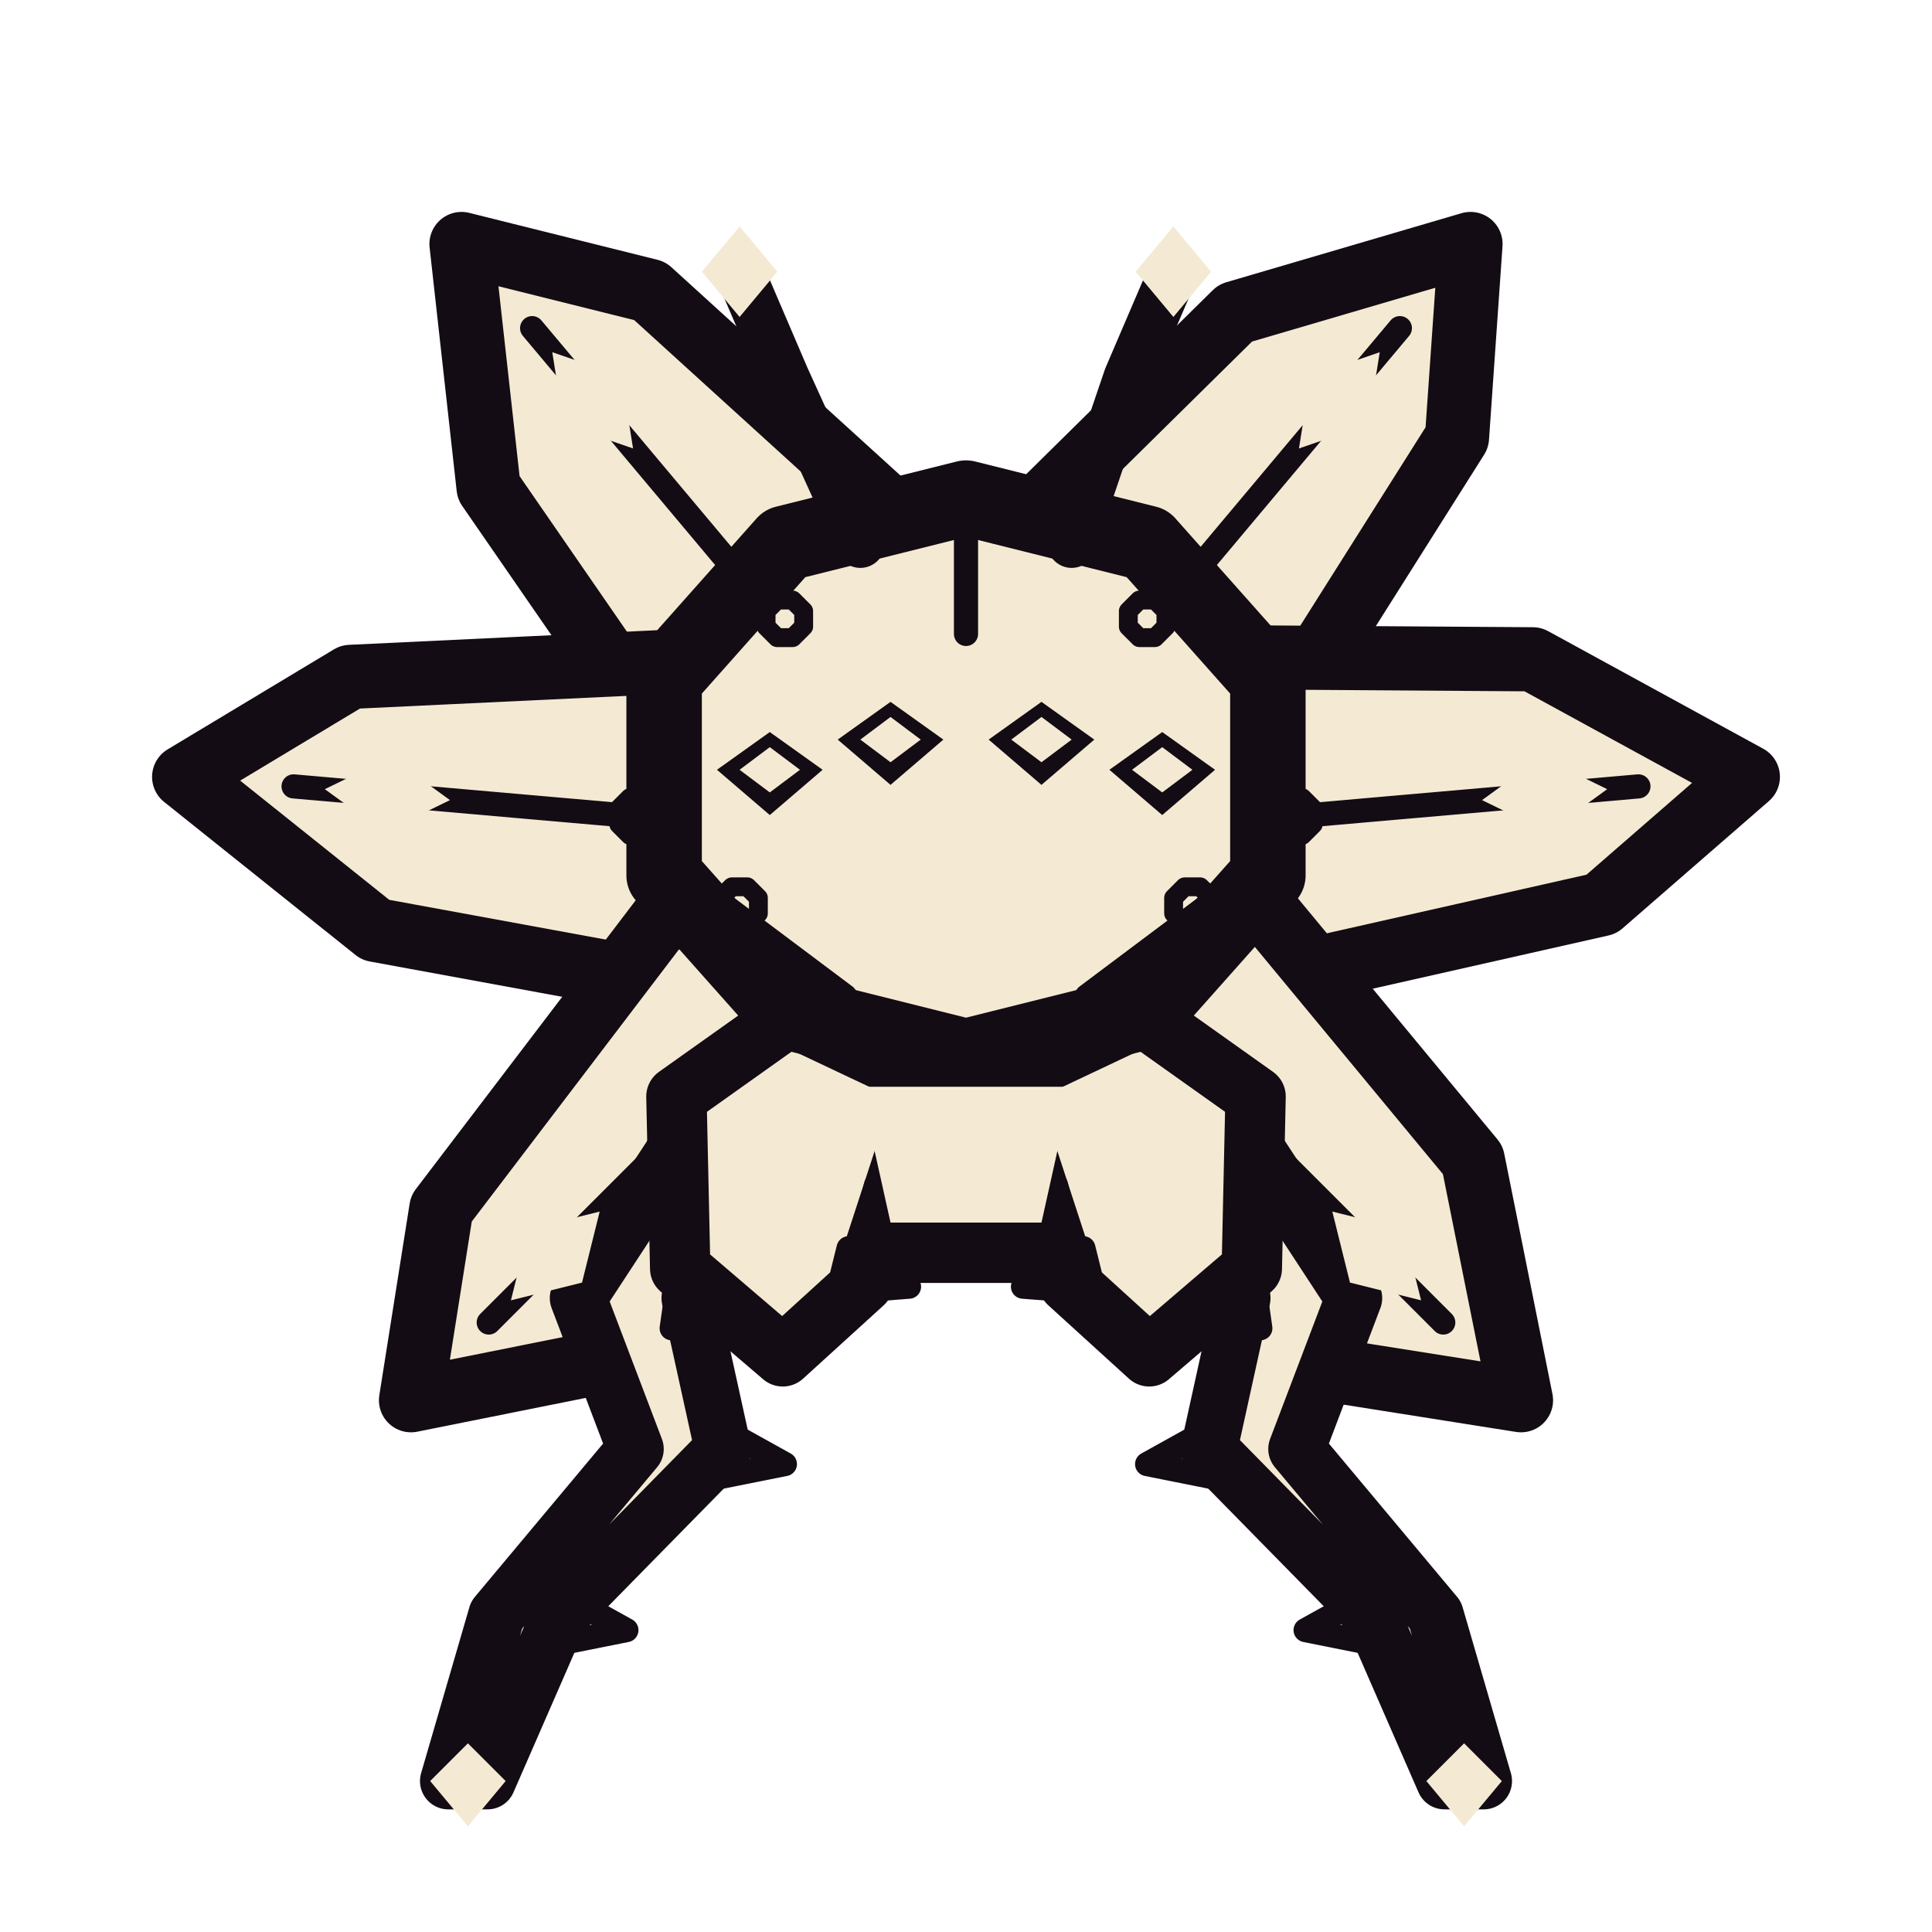
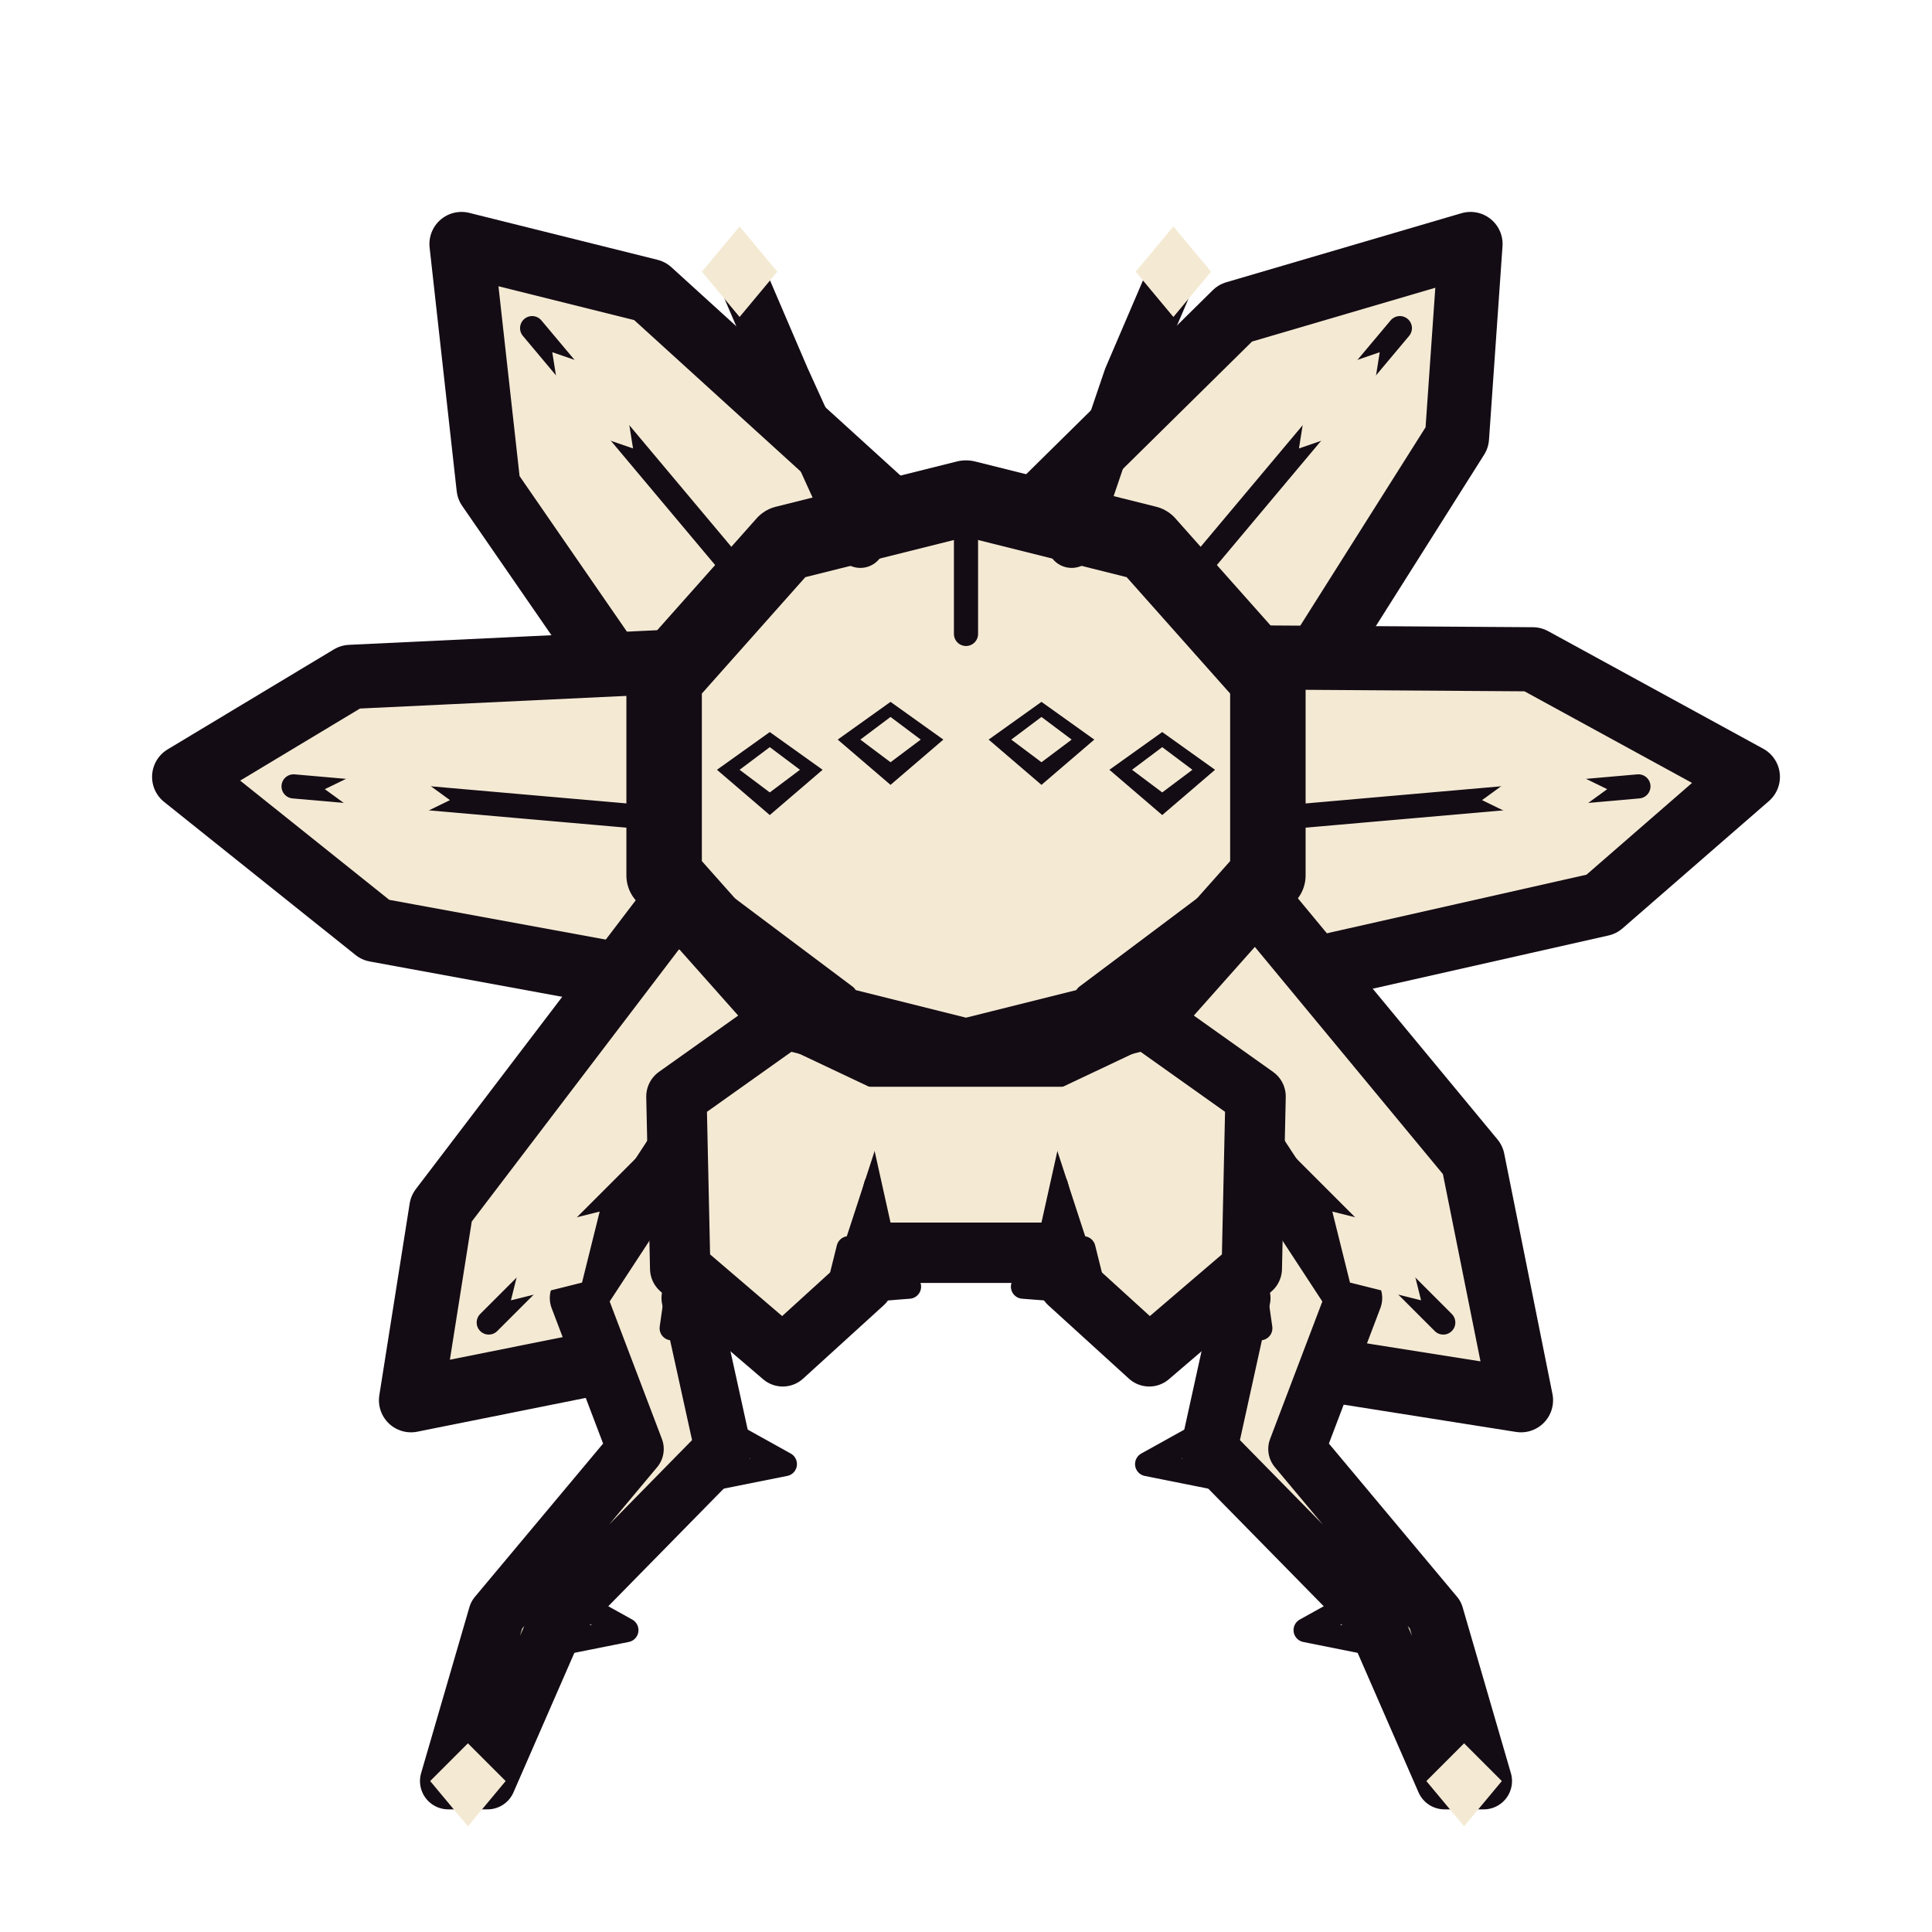
<svg xmlns="http://www.w3.org/2000/svg" viewBox="0 0 256 256" width="256" height="256">
  <defs>
    <filter id="blur" filterUnits="userSpaceOnUse" x="-64" y="-64" width="384" height="384">
      <feGaussianBlur stdDeviation="5" />
    </filter>
  </defs>
  <g transform="translate(128 128) scale(1 1) translate(-128 -128)">
    <g id="glow-back" />
    <g id="body">
      <g class="part" data-part="petal0">
        <g class="base">
          <polygon points="134.43,104.34 130.96,73.75 163.68,41.48 194.85,32.33 193.06,57.98 167.28,98.8" fill="#F4EAD4" />
-           <polygon points="158.57,79.57 157.11,81.03 155.04,81.03 153.58,79.57 153.58,77.51 155.04,76.04 157.11,76.04 158.57,77.51" fill="#F4EAD4" />
        </g>
        <g class="shadow">
          <polygon points="134.43,104.34 130.96,73.75 163.68,41.48 194.85,32.33 151.98,77.82" fill="#F4EAD4" />
-           <polygon points="156.08,78.54 158.78,78.54 157.75,80.48 155.59,81.24" fill="#F4EAD4" />
        </g>
        <g class="highlight">
          <polygon points="167.28,98.8 193.06,57.98 188.97,57.26 165.3,94.43" fill="#F4EAD4" />
-           <polygon points="154.51,78 155.64,76.87 156.56,77.86 155.27,78.67" fill="#F4EAD4" />
        </g>
        <g class="ink">
          <polygon points="134.43,104.34 130.96,73.75 163.68,41.48 194.85,32.33 193.06,57.98 167.28,98.8" fill="none" stroke="#140C14" stroke-width="8.5" stroke-linejoin="round" />
          <polyline points="142.71,94.47 185.49,43.48" fill="none" stroke="#140C14" stroke-width="3.2" stroke-linejoin="round" stroke-linecap="round" />
-           <polygon points="158.57,79.57 157.11,81.03 155.04,81.03 153.58,79.57 153.58,77.51 155.04,76.04 157.11,76.04 158.57,77.51" fill="none" stroke="#140C14" stroke-width="2.5" stroke-linejoin="round" />
        </g>
      </g>
      <g class="part" data-part="petal1">
        <g class="base">
          <polygon points="121.57,104.34 90.85,102.45 64.74,64.62 61.15,32.33 86.1,38.55 121.82,71.03" fill="#F4EAD4" />
-           <polygon points="102.42,79.57 100.96,81.03 98.89,81.03 97.43,79.57 97.43,77.51 98.89,76.04 100.96,76.04 102.42,77.51" fill="#F4EAD4" />
        </g>
        <g class="shadow">
          <polygon points="121.57,104.34 90.85,102.45 64.74,64.62 61.15,32.33 98.5,82.45" fill="#F4EAD4" />
-           <polygon points="99.92,78.54 102.62,78.54 101.6,80.48 99.44,81.24" fill="#F4EAD4" />
        </g>
        <g class="highlight">
          <polygon points="121.82,71.03 86.1,38.55 84.68,42.45 117.17,72.21" fill="#F4EAD4" />
-           <polygon points="98.36,78 99.49,76.87 100.41,77.86 99.11,78.67" fill="#F4EAD4" />
        </g>
        <g class="ink">
          <polygon points="121.57,104.34 90.85,102.45 64.74,64.62 61.15,32.33 86.1,38.55 121.82,71.03" fill="none" stroke="#140C14" stroke-width="8.5" stroke-linejoin="round" />
          <polyline points="113.29,94.47 70.51,43.48" fill="none" stroke="#140C14" stroke-width="3.2" stroke-linejoin="round" stroke-linecap="round" />
-           <polygon points="102.42,79.57 100.96,81.03 98.89,81.03 97.43,79.57 97.43,77.51 98.89,76.04 100.96,76.04 102.42,77.51" fill="none" stroke="#140C14" stroke-width="2.5" stroke-linejoin="round" />
        </g>
      </g>
      <g class="part" data-part="petal2">
        <g class="base">
          <polygon points="137.96,111.13 157.14,87.05 203.1,87.36 231.6,102.94 212.2,119.81 165.11,130.44" fill="#F4EAD4" />
-           <polygon points="174.01,109.23 172.55,110.69 170.48,110.69 169.02,109.23 169.02,107.16 170.48,105.7 172.55,105.7 174.01,107.16" fill="#F4EAD4" />
        </g>
        <g class="shadow">
          <polygon points="137.96,111.13 157.14,87.05 203.1,87.36 231.6,102.94 169.13,104.79" fill="#F4EAD4" />
-           <polygon points="171.51,108.19 174.21,108.19 173.19,110.14 171.03,110.89" fill="#F4EAD4" />
        </g>
        <g class="highlight">
          <polygon points="165.11,130.44 212.2,119.81 209.82,116.41 166.8,125.95" fill="#F4EAD4" />
-           <polygon points="169.95,107.65 171.08,106.52 172,107.52 170.7,108.33" fill="#F4EAD4" />
        </g>
        <g class="ink">
          <polygon points="137.96,111.13 157.14,87.05 203.1,87.36 231.6,102.94 212.2,119.81 165.11,130.44" fill="none" stroke="#140C14" stroke-width="8.5" stroke-linejoin="round" />
          <polyline points="150.79,110.01 217.1,104.2" fill="none" stroke="#140C14" stroke-width="3.2" stroke-linejoin="round" stroke-linecap="round" />
-           <polygon points="174.01,109.23 172.55,110.69 170.48,110.69 169.02,109.23 169.02,107.16 170.48,105.7 172.55,105.7 174.01,107.16" fill="none" stroke="#140C14" stroke-width="2.5" stroke-linejoin="round" />
        </g>
      </g>
      <g class="part" data-part="petal3">
        <g class="base">
          <polygon points="118.04,111.13 94.97,131.52 49.76,123.22 24.4,102.94 46.43,89.69 94.66,87.4" fill="#F4EAD4" />
-           <polygon points="86.98,109.23 85.52,110.69 83.45,110.69 81.99,109.23 81.99,107.16 83.45,105.7 85.52,105.7 86.98,107.16" fill="#F4EAD4" />
        </g>
        <g class="shadow">
          <polygon points="118.04,111.13 94.97,131.52 49.76,123.22 24.4,102.94 86.24,111.96" fill="#F4EAD4" />
-           <polygon points="84.49,108.19 87.19,108.19 86.16,110.14 84,110.89" fill="#F4EAD4" />
        </g>
        <g class="highlight">
          <polygon points="94.66,87.4 46.43,89.69 48.19,93.45 92.21,91.52" fill="#F4EAD4" />
-           <polygon points="82.92,107.65 84.05,106.52 84.97,107.52 83.68,108.33" fill="#F4EAD4" />
        </g>
        <g class="ink">
          <polygon points="118.04,111.13 94.97,131.52 49.76,123.22 24.4,102.94 46.43,89.69 94.66,87.4" fill="none" stroke="#140C14" stroke-width="8.5" stroke-linejoin="round" />
          <polyline points="105.21,110.01 38.9,104.2" fill="none" stroke="#140C14" stroke-width="3.2" stroke-linejoin="round" stroke-linecap="round" />
-           <polygon points="86.98,109.23 85.52,110.69 83.45,110.69 81.99,109.23 81.99,107.16 83.45,105.7 85.52,105.7 86.98,107.16" fill="none" stroke="#140C14" stroke-width="2.5" stroke-linejoin="round" />
        </g>
      </g>
      <g class="part" data-part="petal4">
        <g class="base">
          <polygon points="135.07,119.07 165.84,118.28 195.15,153.69 201.54,185.54 176.14,181.52 137.73,152.28" fill="#F4EAD4" />
-           <polygon points="161.38,143.92 159.92,145.38 157.85,145.38 156.39,143.92 156.39,141.85 157.85,140.39 159.92,140.39 161.38,141.85" fill="#F4EAD4" />
        </g>
        <g class="shadow">
          <polygon points="135.07,119.07 165.84,118.28 195.15,153.69 201.54,185.54 159.96,138.87" fill="#F4EAD4" />
-           <polygon points="158.89,142.89 161.59,142.89 160.56,144.83 158.4,145.59" fill="#F4EAD4" />
        </g>
        <g class="highlight">
          <polygon points="137.73,152.28 176.14,181.52 177.21,177.51 142.26,150.69" fill="#F4EAD4" />
-           <polygon points="157.32,142.35 158.45,141.21 159.37,142.21 158.08,143.02" fill="#F4EAD4" />
        </g>
        <g class="ink">
          <polygon points="135.07,119.07 165.84,118.28 195.15,153.69 201.54,185.54 176.14,181.52 137.73,152.28" fill="none" stroke="#140C14" stroke-width="8.5" stroke-linejoin="round" />
          <polyline points="144.18,128.18 191.24,175.24" fill="none" stroke="#140C14" stroke-width="3.2" stroke-linejoin="round" stroke-linecap="round" />
-           <polygon points="161.38,143.92 159.92,145.38 157.85,145.38 156.39,143.92 156.39,141.85 157.85,140.39 159.92,140.39 161.38,141.85" fill="none" stroke="#140C14" stroke-width="2.5" stroke-linejoin="round" />
        </g>
      </g>
      <g class="part" data-part="petal5">
        <g class="base">
          <polygon points="120.93,119.07 121.72,149.84 86.31,179.15 54.46,185.54 58.48,160.14 87.72,121.73" fill="#F4EAD4" />
-           <polygon points="99.61,143.92 98.15,145.38 96.08,145.38 94.62,143.92 94.62,141.85 96.08,140.39 98.15,140.39 99.61,141.85" fill="#F4EAD4" />
        </g>
        <g class="shadow">
          <polygon points="120.93,119.07 121.72,149.84 86.31,179.15 54.46,185.54 101.13,143.96" fill="#F4EAD4" />
-           <polygon points="97.11,142.89 99.81,142.89 98.79,144.83 96.63,145.59" fill="#F4EAD4" />
        </g>
        <g class="highlight">
          <polygon points="87.72,121.73 58.48,160.14 62.49,161.21 89.31,126.26" fill="#F4EAD4" />
-           <polygon points="95.55,142.35 96.68,141.21 97.6,142.21 96.3,143.02" fill="#F4EAD4" />
        </g>
        <g class="ink">
          <polygon points="120.93,119.07 121.72,149.84 86.31,179.15 54.46,185.54 58.48,160.14 87.72,121.73" fill="none" stroke="#140C14" stroke-width="8.5" stroke-linejoin="round" />
          <polyline points="111.82,128.18 64.76,175.24" fill="none" stroke="#140C14" stroke-width="3.2" stroke-linejoin="round" stroke-linecap="round" />
-           <polygon points="99.61,143.92 98.15,145.38 96.08,145.38 94.62,143.92 94.62,141.85 96.08,140.39 98.15,140.39 99.61,141.85" fill="none" stroke="#140C14" stroke-width="2.5" stroke-linejoin="round" />
        </g>
      </g>
      <g class="part" data-part="vine0">
        <g class="base">
          <polygon points="91,150 76.6,172 84.2,192 65.8,214 59.4,236 64.6,236 74.2,214 95.8,192 91.4,172 109,150" fill="#F4EAD4" />
          <polygon points="90,169 99,174 89,176" fill="#F4EAD4" />
          <polygon points="95,189 104,194 94,196" fill="#F4EAD4" />
          <polygon points="74,211 83,216 73,218" fill="#F4EAD4" />
        </g>
        <g class="highlight">
          <polygon points="92,150 77.6,172 85.2,192 88.2,192 80.6,172 95,150" fill="#F4EAD4" />
        </g>
        <g class="ink">
          <polygon points="91,150 76.6,172 84.2,192 65.8,214 59.4,236 64.6,236 74.2,214 95.8,192 91.4,172 109,150" fill="none" stroke="#140C14" stroke-width="7.5" stroke-linejoin="round" />
          <polygon points="90,169 99,174 89,176" fill="none" stroke="#140C14" stroke-width="3.2" stroke-linejoin="round" />
          <polygon points="95,189 104,194 94,196" fill="none" stroke="#140C14" stroke-width="3.2" stroke-linejoin="round" />
          <polygon points="74,211 83,216 73,218" fill="none" stroke="#140C14" stroke-width="3.2" stroke-linejoin="round" />
        </g>
      </g>
      <g class="part" data-part="vine1">
        <g class="base">
          <polygon points="165,150 179.4,172 171.8,192 190.2,214 196.6,236 191.4,236 181.8,214 160.2,192 164.6,172 147,150" fill="#F4EAD4" />
          <polygon points="166,169 157,174 167,176" fill="#F4EAD4" />
          <polygon points="161,189 152,194 162,196" fill="#F4EAD4" />
          <polygon points="182,211 173,216 183,218" fill="#F4EAD4" />
        </g>
        <g class="highlight">
          <polygon points="164,150 178.4,172 170.8,192 167.8,192 175.4,172 161,150" fill="#F4EAD4" />
        </g>
        <g class="ink">
          <polygon points="165,150 179.4,172 171.8,192 190.2,214 196.6,236 191.4,236 181.8,214 160.2,192 164.6,172 147,150" fill="none" stroke="#140C14" stroke-width="7.5" stroke-linejoin="round" />
          <polygon points="166,169 157,174 167,176" fill="none" stroke="#140C14" stroke-width="3.2" stroke-linejoin="round" />
          <polygon points="161,189 152,194 162,196" fill="none" stroke="#140C14" stroke-width="3.2" stroke-linejoin="round" />
          <polygon points="182,211 173,216 183,218" fill="none" stroke="#140C14" stroke-width="3.2" stroke-linejoin="round" />
        </g>
      </g>
      <g class="part" data-part="maw">
        <g class="ink">
          <polygon points="104,136 152,136 146,170 110,170" fill="#140C14" />
        </g>
      </g>
      <g class="part" data-part="jaw0">
        <g class="base">
          <polygon points="123.1,143.33 104.66,134.61 89.63,145.29 90.13,168.09 103.72,179.72 114.39,170.01" fill="#F4EAD4" />
          <polygon points="119.71,148.67 118.26,154.49 126.74,153.51" fill="#F4EAD4" />
          <polygon points="116.08,157.04 114.62,162.86 123.6,162" fill="#F4EAD4" />
          <polygon points="112.44,165.4 110.99,171.23 120.45,170.49" fill="#F4EAD4" />
        </g>
        <g class="shadow">
          <polygon points="114.39,170.01 103.72,179.72 90.13,168.09 100.8,166.63" fill="#F4EAD4" />
        </g>
        <g class="highlight">
          <polygon points="102,137.03 91.57,145.77 94.24,147.47 103.21,140.43" fill="#F4EAD4" />
        </g>
        <g class="ink">
          <polygon points="123.1,143.33 104.66,134.61 89.63,145.29 90.13,168.09 103.72,179.72 114.39,170.01" fill="none" stroke="#140C14" stroke-width="8" stroke-linejoin="round" />
          <polygon points="119.71,148.67 118.26,154.49 126.74,153.51" fill="none" stroke="#140C14" stroke-width="3.2" stroke-linejoin="round" />
          <polygon points="116.08,157.04 114.62,162.86 123.6,162" fill="none" stroke="#140C14" stroke-width="3.2" stroke-linejoin="round" />
          <polygon points="112.44,165.4 110.99,171.23 120.45,170.49" fill="none" stroke="#140C14" stroke-width="3.2" stroke-linejoin="round" />
        </g>
      </g>
      <g class="part" data-part="jaw1">
        <g class="base">
          <polygon points="132.9,143.33 151.34,134.61 166.37,145.29 165.87,168.09 152.28,179.72 141.61,170.01" fill="#F4EAD4" />
          <polygon points="136.29,148.67 137.74,154.49 129.26,153.51" fill="#F4EAD4" />
          <polygon points="139.92,157.04 141.38,162.86 132.4,162" fill="#F4EAD4" />
          <polygon points="143.56,165.4 145.01,171.23 135.55,170.49" fill="#F4EAD4" />
        </g>
        <g class="shadow">
          <polygon points="141.61,170.01 152.28,179.72 165.87,168.09 155.2,166.63" fill="#F4EAD4" />
        </g>
        <g class="highlight">
          <polygon points="154,137.03 164.43,145.77 161.76,147.47 152.79,140.43" fill="#F4EAD4" />
        </g>
        <g class="ink">
          <polygon points="132.9,143.33 151.34,134.61 166.37,145.29 165.87,168.09 152.28,179.72 141.61,170.01" fill="none" stroke="#140C14" stroke-width="8" stroke-linejoin="round" />
          <polygon points="136.29,148.67 137.74,154.49 129.26,153.51" fill="none" stroke="#140C14" stroke-width="3.2" stroke-linejoin="round" />
          <polygon points="139.92,157.04 141.38,162.86 132.4,162" fill="none" stroke="#140C14" stroke-width="3.2" stroke-linejoin="round" />
          <polygon points="143.56,165.4 145.01,171.23 135.55,170.49" fill="none" stroke="#140C14" stroke-width="3.2" stroke-linejoin="round" />
        </g>
      </g>
      <g class="part" data-part="head">
        <g class="base">
          <polygon points="128,66 104,72 88,90 88,116 104,134 128,140 152,134 168,116 168,90 152,72" fill="#F4EAD4" />
-           <polygon points="106.49,83.03 105.03,84.49 102.97,84.49 101.51,83.03 101.51,80.97 102.97,79.51 105.03,79.51 106.49,80.97" fill="#F4EAD4" />
-           <polygon points="154.49,83.03 153.03,84.49 150.97,84.49 149.51,83.03 149.51,80.97 150.97,79.51 153.03,79.51 154.49,80.97" fill="#F4EAD4" />
-           <polygon points="100.49,121.03 99.03,122.49 96.97,122.49 95.51,121.03 95.51,118.97 96.97,117.51 99.03,117.51 100.49,118.97" fill="#F4EAD4" />
-           <polygon points="160.49,121.03 159.03,122.49 156.97,122.49 155.51,121.03 155.51,118.97 156.97,117.51 159.03,117.51 160.49,118.97" fill="#F4EAD4" />
        </g>
        <g class="shadow">
          <polygon points="128,108 168,100 168,116 152,134 128,140" fill="#F4EAD4" />
-           <polygon points="104,82 106.7,82 105.67,83.94 103.51,84.7" fill="#F4EAD4" />
-           <polygon points="152,82 154.7,82 153.67,83.94 151.51,84.7" fill="#F4EAD4" />
-           <polygon points="98,120 100.7,120 99.67,121.94 97.51,122.7" fill="#F4EAD4" />
-           <polygon points="158,120 160.7,120 159.67,121.94 157.51,122.7" fill="#F4EAD4" />
        </g>
        <g class="highlight">
          <polygon points="104,74 90,90 94,91 106,78" fill="#F4EAD4" />
-           <polygon points="102.43,81.46 103.57,80.33 104.49,81.33 103.19,82.14" fill="#F4EAD4" />
-           <polygon points="150.43,81.46 151.57,80.33 152.49,81.33 151.19,82.14" fill="#F4EAD4" />
-           <polygon points="96.43,119.46 97.57,118.33 98.49,119.33 97.19,120.14" fill="#F4EAD4" />
-           <polygon points="156.43,119.46 157.57,118.33 158.49,119.33 157.19,120.14" fill="#F4EAD4" />
        </g>
        <g class="ink">
          <polygon points="128,66 104,72 88,90 88,116 104,134 128,140 152,134 168,116 168,90 152,72" fill="none" stroke="#140C14" stroke-width="10" stroke-linejoin="round" />
          <polyline points="128,70 128,84" fill="none" stroke="#140C14" stroke-width="3.2" stroke-linejoin="round" stroke-linecap="round" />
          <polyline points="96,120 112,132" fill="none" stroke="#140C14" stroke-width="3.2" stroke-linejoin="round" stroke-linecap="round" />
          <polyline points="160,120 144,132" fill="none" stroke="#140C14" stroke-width="3.2" stroke-linejoin="round" stroke-linecap="round" />
-           <polygon points="106.49,83.03 105.03,84.49 102.97,84.49 101.51,83.03 101.51,80.97 102.97,79.51 105.03,79.51 106.49,80.97" fill="none" stroke="#140C14" stroke-width="2.5" stroke-linejoin="round" />
-           <polygon points="154.49,83.03 153.03,84.49 150.97,84.49 149.51,83.03 149.51,80.97 150.97,79.51 153.03,79.51 154.49,80.97" fill="none" stroke="#140C14" stroke-width="2.5" stroke-linejoin="round" />
-           <polygon points="100.49,121.03 99.03,122.49 96.97,122.49 95.51,121.03 95.51,118.97 96.97,117.51 99.03,117.51 100.49,118.97" fill="none" stroke="#140C14" stroke-width="2.5" stroke-linejoin="round" />
-           <polygon points="160.49,121.03 159.03,122.49 156.97,122.49 155.51,121.03 155.51,118.97 156.97,117.51 159.03,117.51 160.49,118.97" fill="none" stroke="#140C14" stroke-width="2.5" stroke-linejoin="round" />
          <polygon points="95,102 102,97 109,102 102,108" fill="#140C14" />
          <polygon points="111,98 118,93 125,98 118,104" fill="#140C14" />
          <polygon points="131,98 138,93 145,98 138,104" fill="#140C14" />
          <polygon points="147,102 154,97 161,102 154,108" fill="#140C14" />
          <polyline points="114,72 104,50 98,36" fill="none" stroke="#140C14" stroke-width="6.5" stroke-linejoin="round" stroke-linecap="round" />
          <polyline points="142,72 149.48,50 155.48,36" fill="none" stroke="#140C14" stroke-width="6.5" stroke-linejoin="round" stroke-linecap="round" />
        </g>
      </g>
    </g>
    <g id="glow">
      <g>
        <polygon points="172.12,59.42 173.64,49.83 182.82,46.67 181.3,56.26" fill="#F4EAD4" />
      </g>
      <g>
        <polygon points="83.88,59.42 74.7,56.26 73.18,46.67 82.36,49.83" fill="#F4EAD4" />
      </g>
      <g>
        <polygon points="196.38,106.02 204.23,100.31 212.96,104.57 205.1,110.27" fill="#F4EAD4" />
      </g>
      <g>
        <polygon points="59.62,106.02 50.9,110.27 43.04,104.57 51.77,100.31" fill="#F4EAD4" />
      </g>
      <g>
        <polygon points="176.54,160.54 185.95,162.88 188.3,172.3 178.88,169.95" fill="#F4EAD4" />
      </g>
      <g>
        <polygon points="79.46,160.54 77.12,169.95 67.7,172.3 70.05,162.88" fill="#F4EAD4" />
      </g>
      <g>
        <polygon points="62,231 67,236 62,242 57,236" fill="#F4EAD4" />
      </g>
      <g>
        <polygon points="194,231 199,236 194,242 189,236" fill="#F4EAD4" />
      </g>
      <g>
        <polygon points="114,144 142,144 138,162 118,162" fill="#F4EAD4" />
      </g>
      <g>
        <polygon points="98,102 102,99 106,102 102,105" fill="#F4EAD4" />
        <polygon points="114,98 118,95 122,98 118,101" fill="#F4EAD4" />
        <polygon points="134,98 138,95 142,98 138,101" fill="#F4EAD4" />
        <polygon points="150,102 154,99 158,102 154,105" fill="#F4EAD4" />
        <polygon points="98,30 103,36 98,42 93,36" fill="#F4EAD4" />
        <polygon points="155.48,30 150.48,36 155.48,42 160.48,36" fill="#F4EAD4" />
      </g>
    </g>
  </g>
  <g id="fx" transform="translate(128 128) scale(1 1) translate(-128 -128)" />
</svg>
